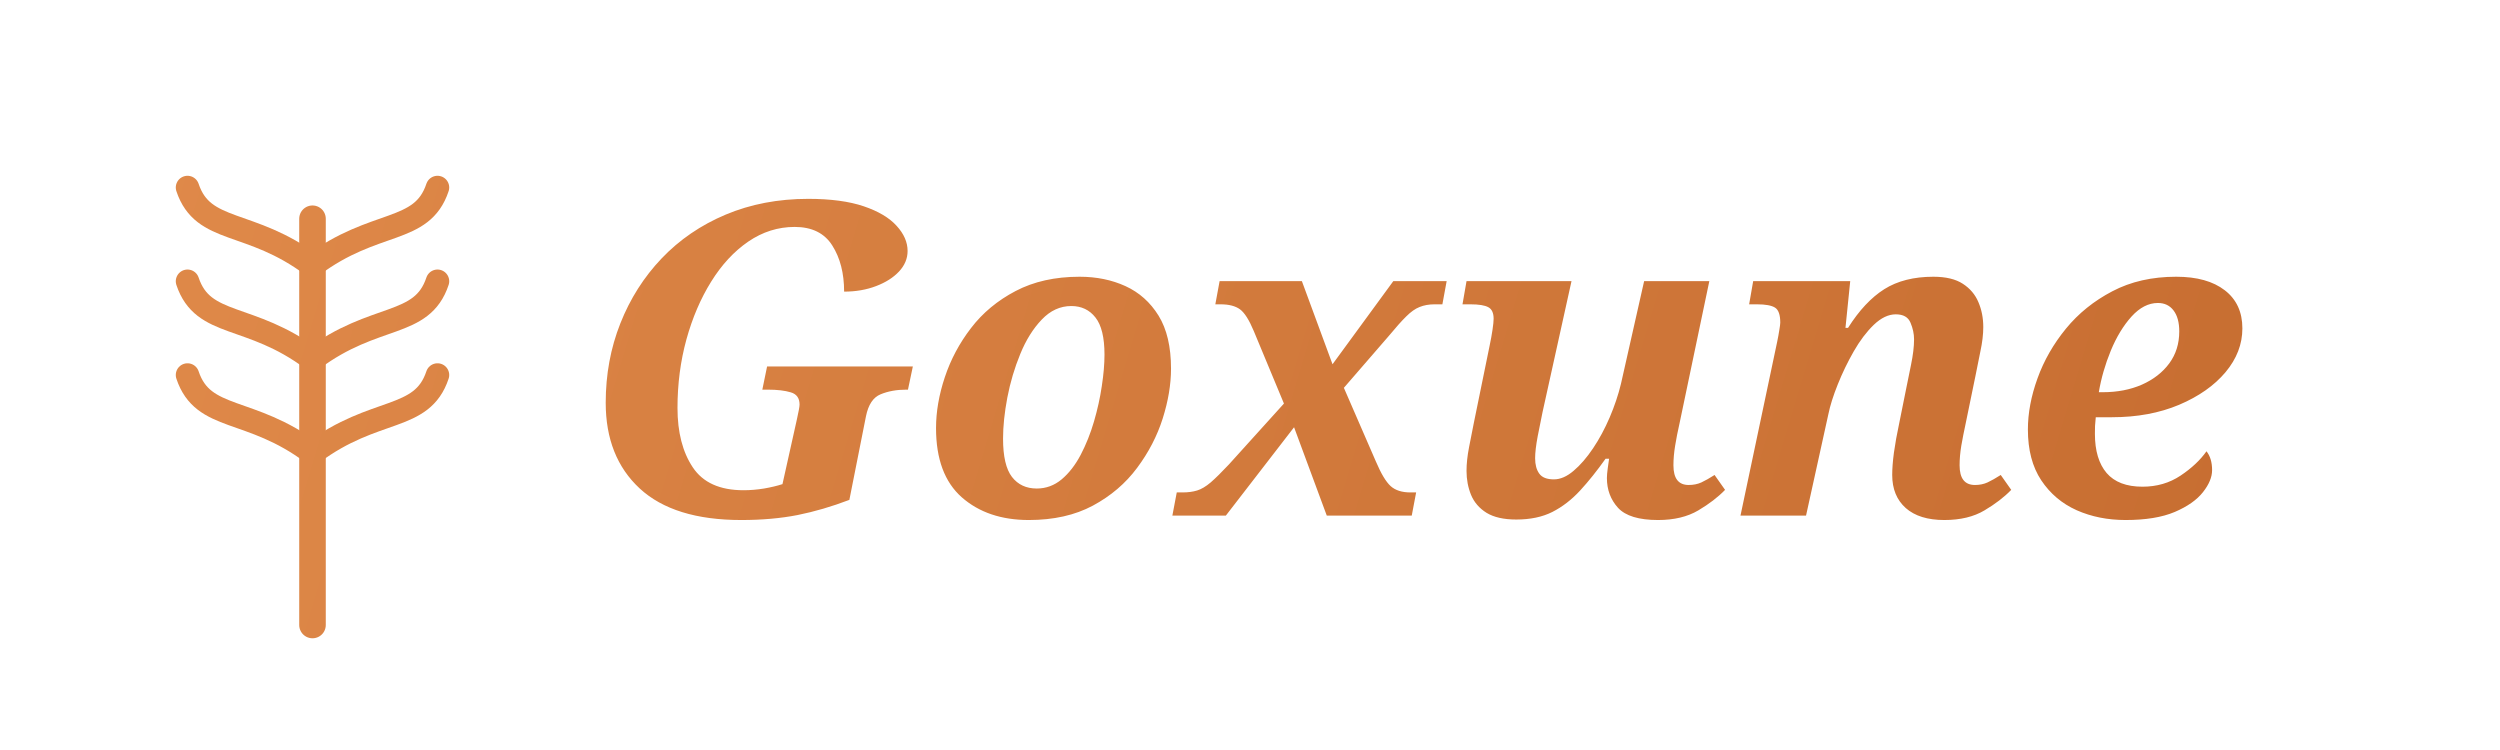
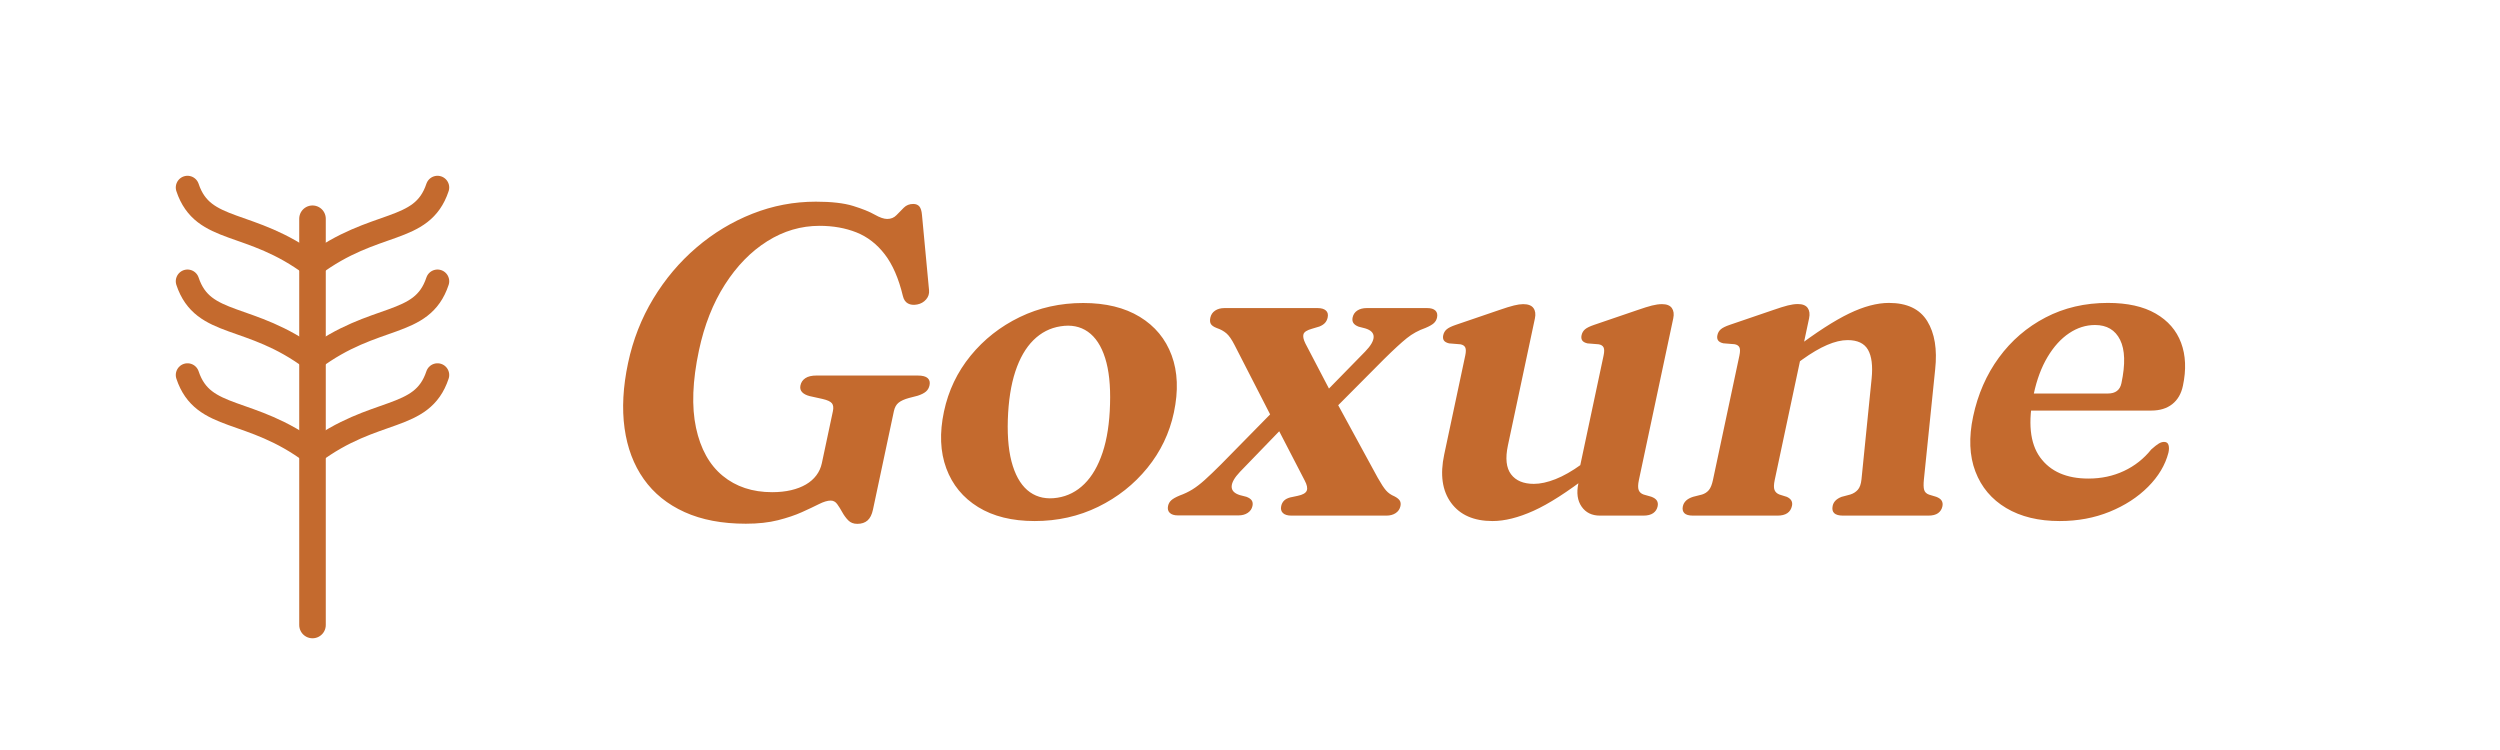
<svg xmlns="http://www.w3.org/2000/svg" viewBox="0 0 320 96" role="img" aria-label="Goxune">
-   <defs>
-     <linearGradient id="gx-ink" x1="0" y1="0" x2="320" y2="96" gradientUnits="userSpaceOnUse">
-       <stop offset="0" stop-color="#E08A4A" />
-       <stop offset="1" stop-color="#C46A2E" />
-     </linearGradient>
-   </defs>
-   <g transform="translate(10 14)" stroke="url(#gx-ink)" stroke-width="3.4" stroke-linecap="round" fill="none">
+   <g transform="translate(10 14)" stroke="#C46A2E" stroke-width="3.4" stroke-linecap="round" fill="none">
    <path d="M30 66 C30 44 30 30 30 14" />
    <g stroke-width="3">
      <path d="M30 20 C22 14 16 16 14 10" />
      <path d="M30 20 C38 14 44 16 46 10" />
      <path d="M30 32 C22 26 16 28 14 22" />
      <path d="M30 32 C38 26 44 28 46 22" />
      <path d="M30 44 C22 38 16 40 14 34" />
      <path d="M30 44 C38 38 44 40 46 34" />
    </g>
  </g>
-   <text x="74" y="66" font-family="Fraunces, Georgia, serif" font-size="56" font-style="italic" font-weight="600" fill="url(#gx-ink)" letter-spacing="-1">Goxune</text>
+   <path fill="#C46A2E" d="M111.739 65.233Q111.537 66.185 111.044 66.619Q110.551 67.053 109.734 67.053Q109.011 67.053 108.572 66.602Q108.133 66.151 107.81 65.563Q107.487 64.975 107.16 64.524Q106.833 64.074 106.33 64.074Q105.725 64.074 104.828 64.524Q103.931 64.975 102.646 65.555Q101.361 66.134 99.591 66.585Q97.821 67.036 95.463 67.036Q90.91 67.036 87.623 65.546Q84.336 64.057 82.403 61.324Q80.469 58.591 79.944 54.817Q79.419 51.042 80.394 46.456Q81.341 42.004 83.617 38.235Q85.894 34.466 89.148 31.683Q92.403 28.9 96.309 27.357Q100.215 25.814 104.421 25.814Q107.439 25.814 109.207 26.363Q110.975 26.912 111.951 27.469Q112.928 28.026 113.56 28.026Q114.283 28.026 114.747 27.542Q115.211 27.058 115.69 26.582Q116.169 26.106 116.897 26.106Q117.407 26.106 117.678 26.425Q117.949 26.744 118.014 27.517L118.918 37.149Q118.984 37.815 118.541 38.328Q118.099 38.84 117.404 38.974Q116.704 39.109 116.217 38.843Q115.731 38.577 115.569 37.888Q114.758 34.511 113.246 32.548Q111.734 30.586 109.622 29.746Q107.51 28.906 104.901 28.906Q101.345 28.906 98.213 30.874Q95.081 32.842 92.788 36.424Q90.496 40.005 89.465 44.854Q88.221 50.706 89.09 54.758Q89.959 58.81 92.507 60.904Q95.055 62.999 98.836 62.999Q100.163 62.999 101.253 62.744Q102.343 62.489 103.158 62.013Q103.974 61.537 104.493 60.845Q105.012 60.154 105.196 59.291L106.611 52.633Q106.753 51.966 106.489 51.625Q106.226 51.283 105.281 51.065L103.634 50.701Q102.971 50.527 102.66 50.186Q102.349 49.844 102.458 49.329Q102.584 48.735 103.092 48.402Q103.599 48.069 104.495 48.069H117.471Q118.383 48.069 118.744 48.402Q119.104 48.735 118.981 49.312Q118.876 49.81 118.525 50.116Q118.175 50.421 117.476 50.65L116.332 50.947Q115.476 51.182 115.024 51.541Q114.573 51.899 114.417 52.633Z M138.649 38.784Q142.983 38.784 145.894 40.556Q148.804 42.329 149.972 45.487Q151.141 48.646 150.257 52.801Q149.417 56.754 146.855 59.902Q144.294 63.049 140.566 64.872Q136.838 66.694 132.436 66.694Q128.102 66.694 125.201 64.905Q122.299 63.116 121.127 59.952Q119.954 56.788 120.828 52.678Q121.681 48.662 124.24 45.529Q126.799 42.396 130.523 40.59Q134.247 38.784 138.649 38.784ZM135.35 63.71Q137.331 63.402 138.806 61.94Q140.282 60.478 141.135 57.914Q141.988 55.349 142.084 51.737Q142.196 48.153 141.456 45.823Q140.717 43.494 139.25 42.463Q137.784 41.433 135.735 41.769Q133.755 42.077 132.279 43.538Q130.804 45 129.961 47.556Q129.118 50.113 129.001 53.742Q128.893 57.309 129.639 59.647Q130.385 61.985 131.845 63.007Q133.305 64.029 135.35 63.71Z M164.03 51.563 166.056 52.806 158.72 60.394Q157.667 61.503 157.652 62.273Q157.636 63.043 158.703 63.374L159.547 63.592Q160.044 63.782 160.225 64.062Q160.407 64.342 160.316 64.768Q160.2 65.317 159.716 65.644Q159.232 65.972 158.515 65.972H150.77Q150.064 65.972 149.728 65.644Q149.392 65.317 149.511 64.757Q149.601 64.331 149.921 64.037Q150.241 63.743 150.991 63.43Q151.889 63.105 152.62 62.654Q153.352 62.203 154.203 61.439Q155.054 60.675 156.299 59.431ZM167.094 43.97 170.836 51.132 171.097 51.513 176.342 61.139Q176.996 62.304 177.418 62.783Q177.839 63.262 178.478 63.525Q178.988 63.788 179.168 64.074Q179.348 64.359 179.257 64.785Q179.138 65.345 178.654 65.672Q178.17 66.0 177.448 66.0H165.313Q164.562 66.0 164.218 65.672Q163.873 65.345 163.993 64.779Q164.084 64.354 164.357 64.082Q164.63 63.81 165.147 63.67L166.097 63.469Q167.075 63.267 167.263 62.805Q167.451 62.343 166.998 61.498L163.068 53.904L162.8 53.478L158.021 44.16Q157.48 43.096 156.981 42.668Q156.481 42.239 155.755 41.993Q155.154 41.763 154.986 41.461Q154.818 41.158 154.923 40.666Q155.045 40.089 155.529 39.761Q156.013 39.434 156.736 39.434H168.652Q169.369 39.434 169.717 39.747Q170.065 40.061 169.942 40.638Q169.855 41.046 169.605 41.326Q169.355 41.606 168.878 41.797L167.927 42.082Q166.986 42.346 166.848 42.771Q166.71 43.197 167.094 43.97ZM169.573 53.596 167.547 52.353 174.73 45.011Q175.811 43.902 175.827 43.132Q175.842 42.362 174.747 42.032L173.903 41.814Q173.406 41.623 173.227 41.335Q173.047 41.046 173.134 40.638Q173.257 40.061 173.738 39.747Q174.219 39.434 174.936 39.434H182.68Q183.403 39.434 183.732 39.753Q184.062 40.072 183.94 40.649Q183.849 41.074 183.529 41.368Q183.209 41.662 182.459 41.976Q181.128 42.441 180.079 43.281Q179.03 44.121 177.152 45.974Z M202.03 61.884 202.31 60.568 202.079 60.467 205.257 45.515Q205.412 44.787 205.258 44.471Q205.104 44.154 204.635 44.07L203.193 43.953Q202.697 43.835 202.525 43.578Q202.353 43.32 202.438 42.917Q202.538 42.446 202.88 42.155Q203.222 41.864 204.043 41.584L209.586 39.691Q210.742 39.288 211.449 39.109Q212.156 38.93 212.739 38.93Q213.64 38.93 213.996 39.431Q214.351 39.932 214.176 40.755L209.781 61.43Q209.593 62.315 209.752 62.727Q209.911 63.138 210.386 63.301L211.368 63.581Q211.882 63.771 212.076 64.074Q212.269 64.376 212.176 64.813Q212.06 65.362 211.611 65.681Q211.162 66.0 210.345 66.0H204.795Q203.244 66.0 202.445 64.846Q201.646 63.693 202.03 61.884ZM184.858 58.182 187.55 45.515Q187.705 44.787 187.551 44.471Q187.397 44.154 186.928 44.07L185.486 43.953Q184.99 43.835 184.818 43.578Q184.646 43.32 184.731 42.917Q184.831 42.446 185.173 42.155Q185.515 41.864 186.336 41.584L191.879 39.691Q193.088 39.271 193.786 39.1Q194.483 38.93 194.964 38.93Q195.916 38.93 196.28 39.431Q196.644 39.932 196.469 40.755L193.012 57.018Q192.489 59.482 193.412 60.708Q194.336 61.935 196.335 61.935Q197.573 61.935 199.107 61.33Q200.641 60.725 202.401 59.454L203.746 58.474L204.76 59.818L203.455 60.792Q199.214 64.068 196.297 65.381Q193.38 66.694 191.045 66.694Q187.456 66.694 185.746 64.37Q184.036 62.046 184.858 58.182Z M231.563 40.744 227.166 61.43Q226.978 62.315 227.139 62.718Q227.3 63.122 227.771 63.301L228.716 63.598Q229.538 63.973 229.374 64.746Q229.107 66.0 227.511 66.0H216.709Q215.902 66.0 215.595 65.681Q215.288 65.362 215.404 64.813Q215.495 64.387 215.811 64.085Q216.127 63.782 216.711 63.592L217.859 63.301Q218.406 63.127 218.737 62.727Q219.069 62.326 219.257 61.442L222.645 45.504Q222.799 44.776 222.645 44.46Q222.491 44.143 222.022 44.059L220.58 43.942Q220.084 43.824 219.912 43.566Q219.74 43.309 219.826 42.906Q219.926 42.435 220.268 42.144Q220.609 41.853 221.431 41.573L226.974 39.68Q228.129 39.277 228.836 39.098Q229.543 38.918 230.126 38.918Q231.027 38.918 231.383 39.42Q231.738 39.921 231.563 40.744ZM229.361 46.994 228.348 45.65 229.653 44.675Q233.863 41.489 236.683 40.131Q239.503 38.773 241.782 38.773Q245.254 38.773 246.688 41.102Q248.122 43.432 247.701 47.285L246.26 61.363Q246.165 62.282 246.293 62.71Q246.42 63.138 246.915 63.312L247.841 63.592Q248.344 63.782 248.532 64.085Q248.719 64.387 248.629 64.813Q248.512 65.362 248.075 65.681Q247.637 66.0 246.82 66.0H235.911Q234.315 66.0 234.582 64.746Q234.746 63.973 235.716 63.598L236.832 63.301Q237.413 63.122 237.795 62.696Q238.177 62.27 238.269 61.363L239.569 48.45Q239.81 45.997 239.101 44.765Q238.391 43.533 236.492 43.533Q235.311 43.533 233.865 44.157Q232.419 44.782 230.706 46.014Z M279.411 49.39Q279.087 50.914 278.045 51.734Q277.003 52.554 275.351 52.554H257.873L258.337 50.37H269.812Q271.262 50.37 271.541 49.06Q272.319 45.398 271.373 43.499Q270.427 41.601 268.165 41.601Q266.412 41.601 264.844 42.654Q263.276 43.706 262.091 45.686Q260.906 47.666 260.318 50.432Q259.168 55.842 261.14 58.549Q263.113 61.257 267.324 61.257Q269.788 61.257 271.859 60.288Q273.93 59.319 275.363 57.527Q275.992 56.967 276.337 56.766Q276.682 56.564 277.007 56.564Q277.455 56.564 277.573 56.973Q277.69 57.382 277.556 57.958Q276.943 60.316 274.954 62.312Q272.964 64.309 270.037 65.502Q267.109 66.694 263.643 66.694Q259.583 66.694 256.79 65.028Q253.997 63.362 252.85 60.352Q251.703 57.342 252.562 53.305Q253.468 49.043 255.859 45.773Q258.251 42.502 261.826 40.638Q265.4 38.773 269.813 38.773Q273.559 38.773 275.924 40.134Q278.29 41.494 279.181 43.886Q280.073 46.277 279.411 49.39Z" />
</svg>
